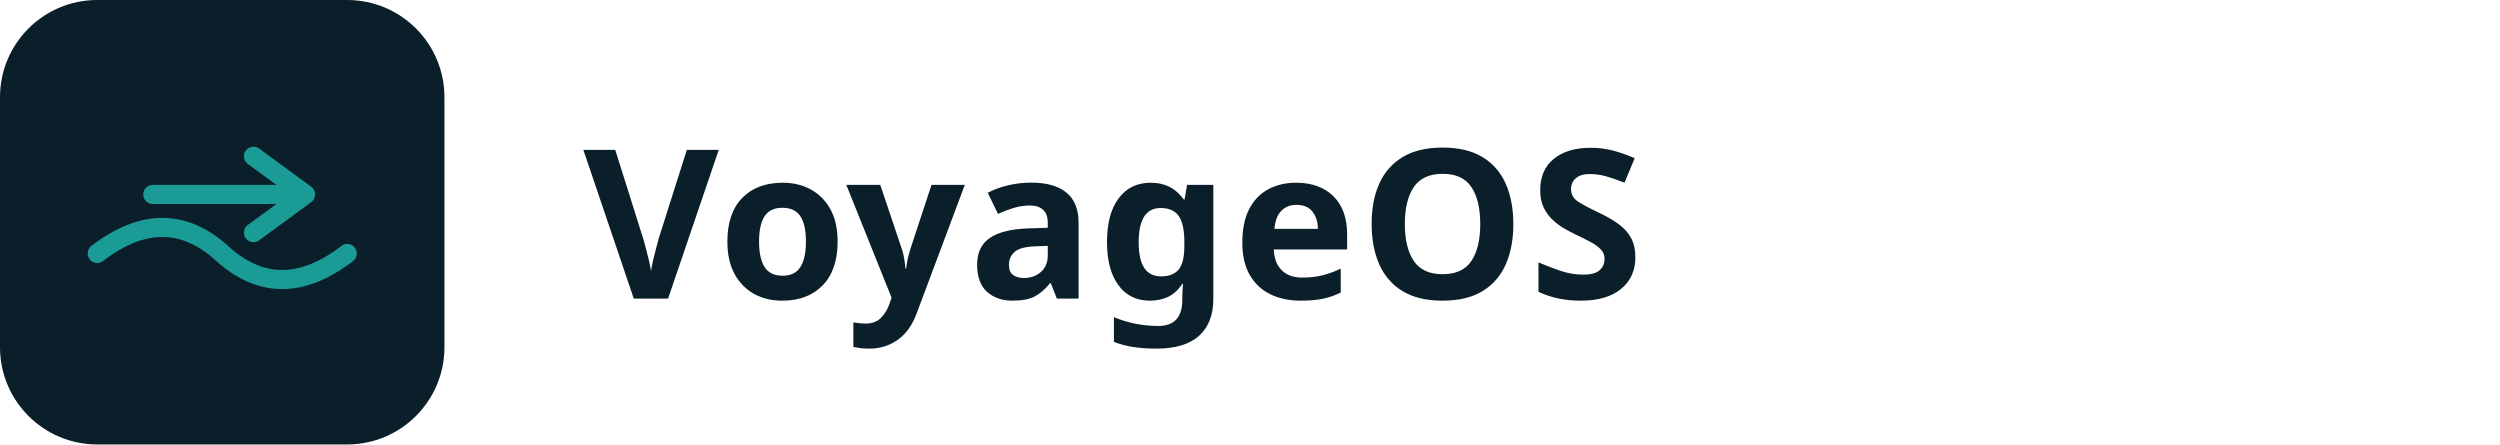
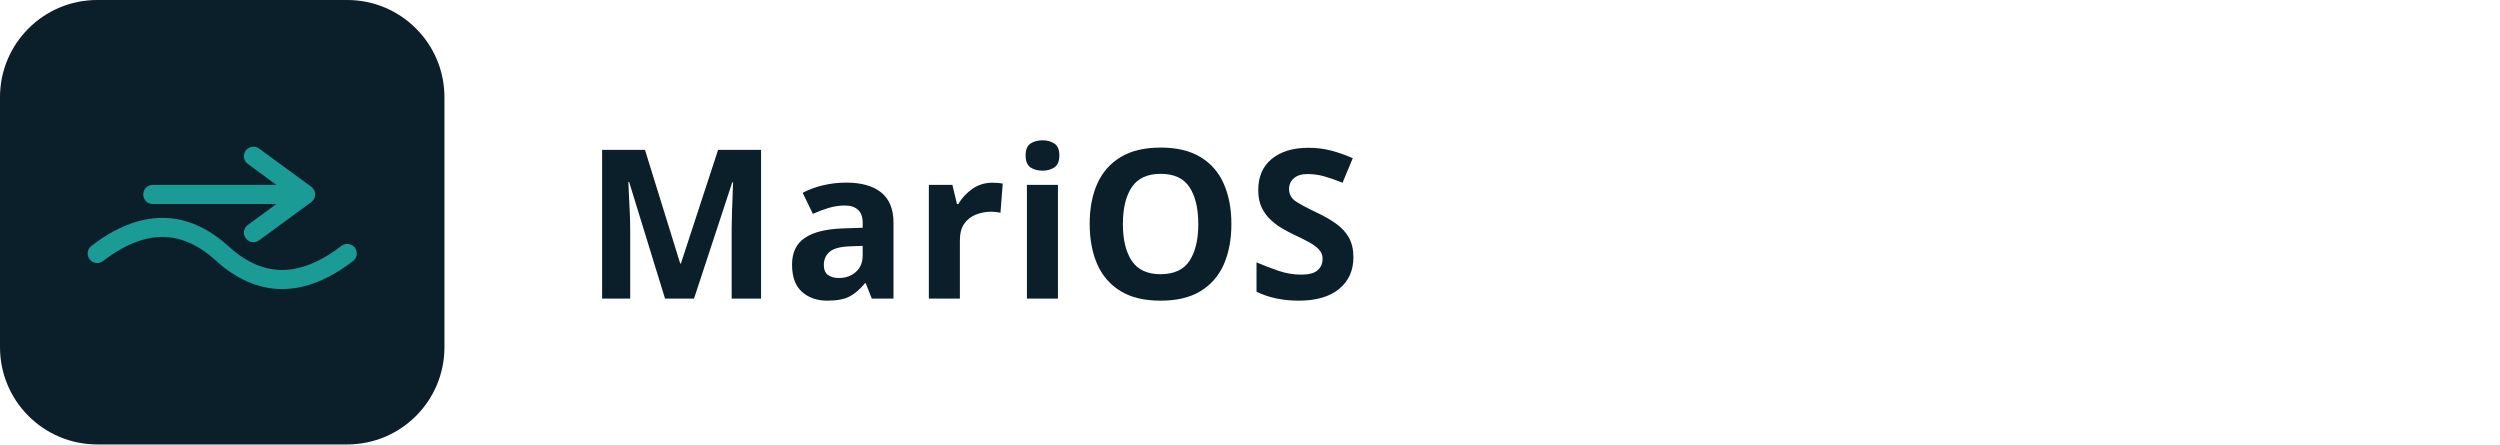
- <svg xmlns="http://www.w3.org/2000/svg" viewBox="0 0 360 64" role="img" aria-label="VoyageOS" fill="none">
+ <svg xmlns="http://www.w3.org/2000/svg" viewBox="0 0 360 64" role="img" aria-label="MariOS" fill="none">
  <rect x="0" y="0" width="64" height="64" rx="14" fill="#0B1F2A" />
  <path d="M14 36.5c6.5-5 12.5-5 18 0s11.5 5 18 0" stroke="#1A9B96" stroke-width="2.75" stroke-linecap="round" />
  <path d="M22 28 L42 28" stroke="#1A9B96" stroke-width="2.75" stroke-linecap="round" />
  <path d="M36.5 22.5 L44 28 L36.5 33.5" stroke="#1A9B96" stroke-width="2.75" stroke-linecap="round" stroke-linejoin="round" />
-   <text x="84" y="43" font-family="Ubuntu, 'Segoe UI', system-ui, sans-serif" font-size="30" font-weight="600" letter-spacing="0.5" fill="#0B1F2A">VoyageOS</text>
+   <text x="84" y="43" font-family="Ubuntu, 'Segoe UI', system-ui, sans-serif" font-size="30" font-weight="600" letter-spacing="0.5" fill="#0B1F2A">MariOS</text>
</svg>
